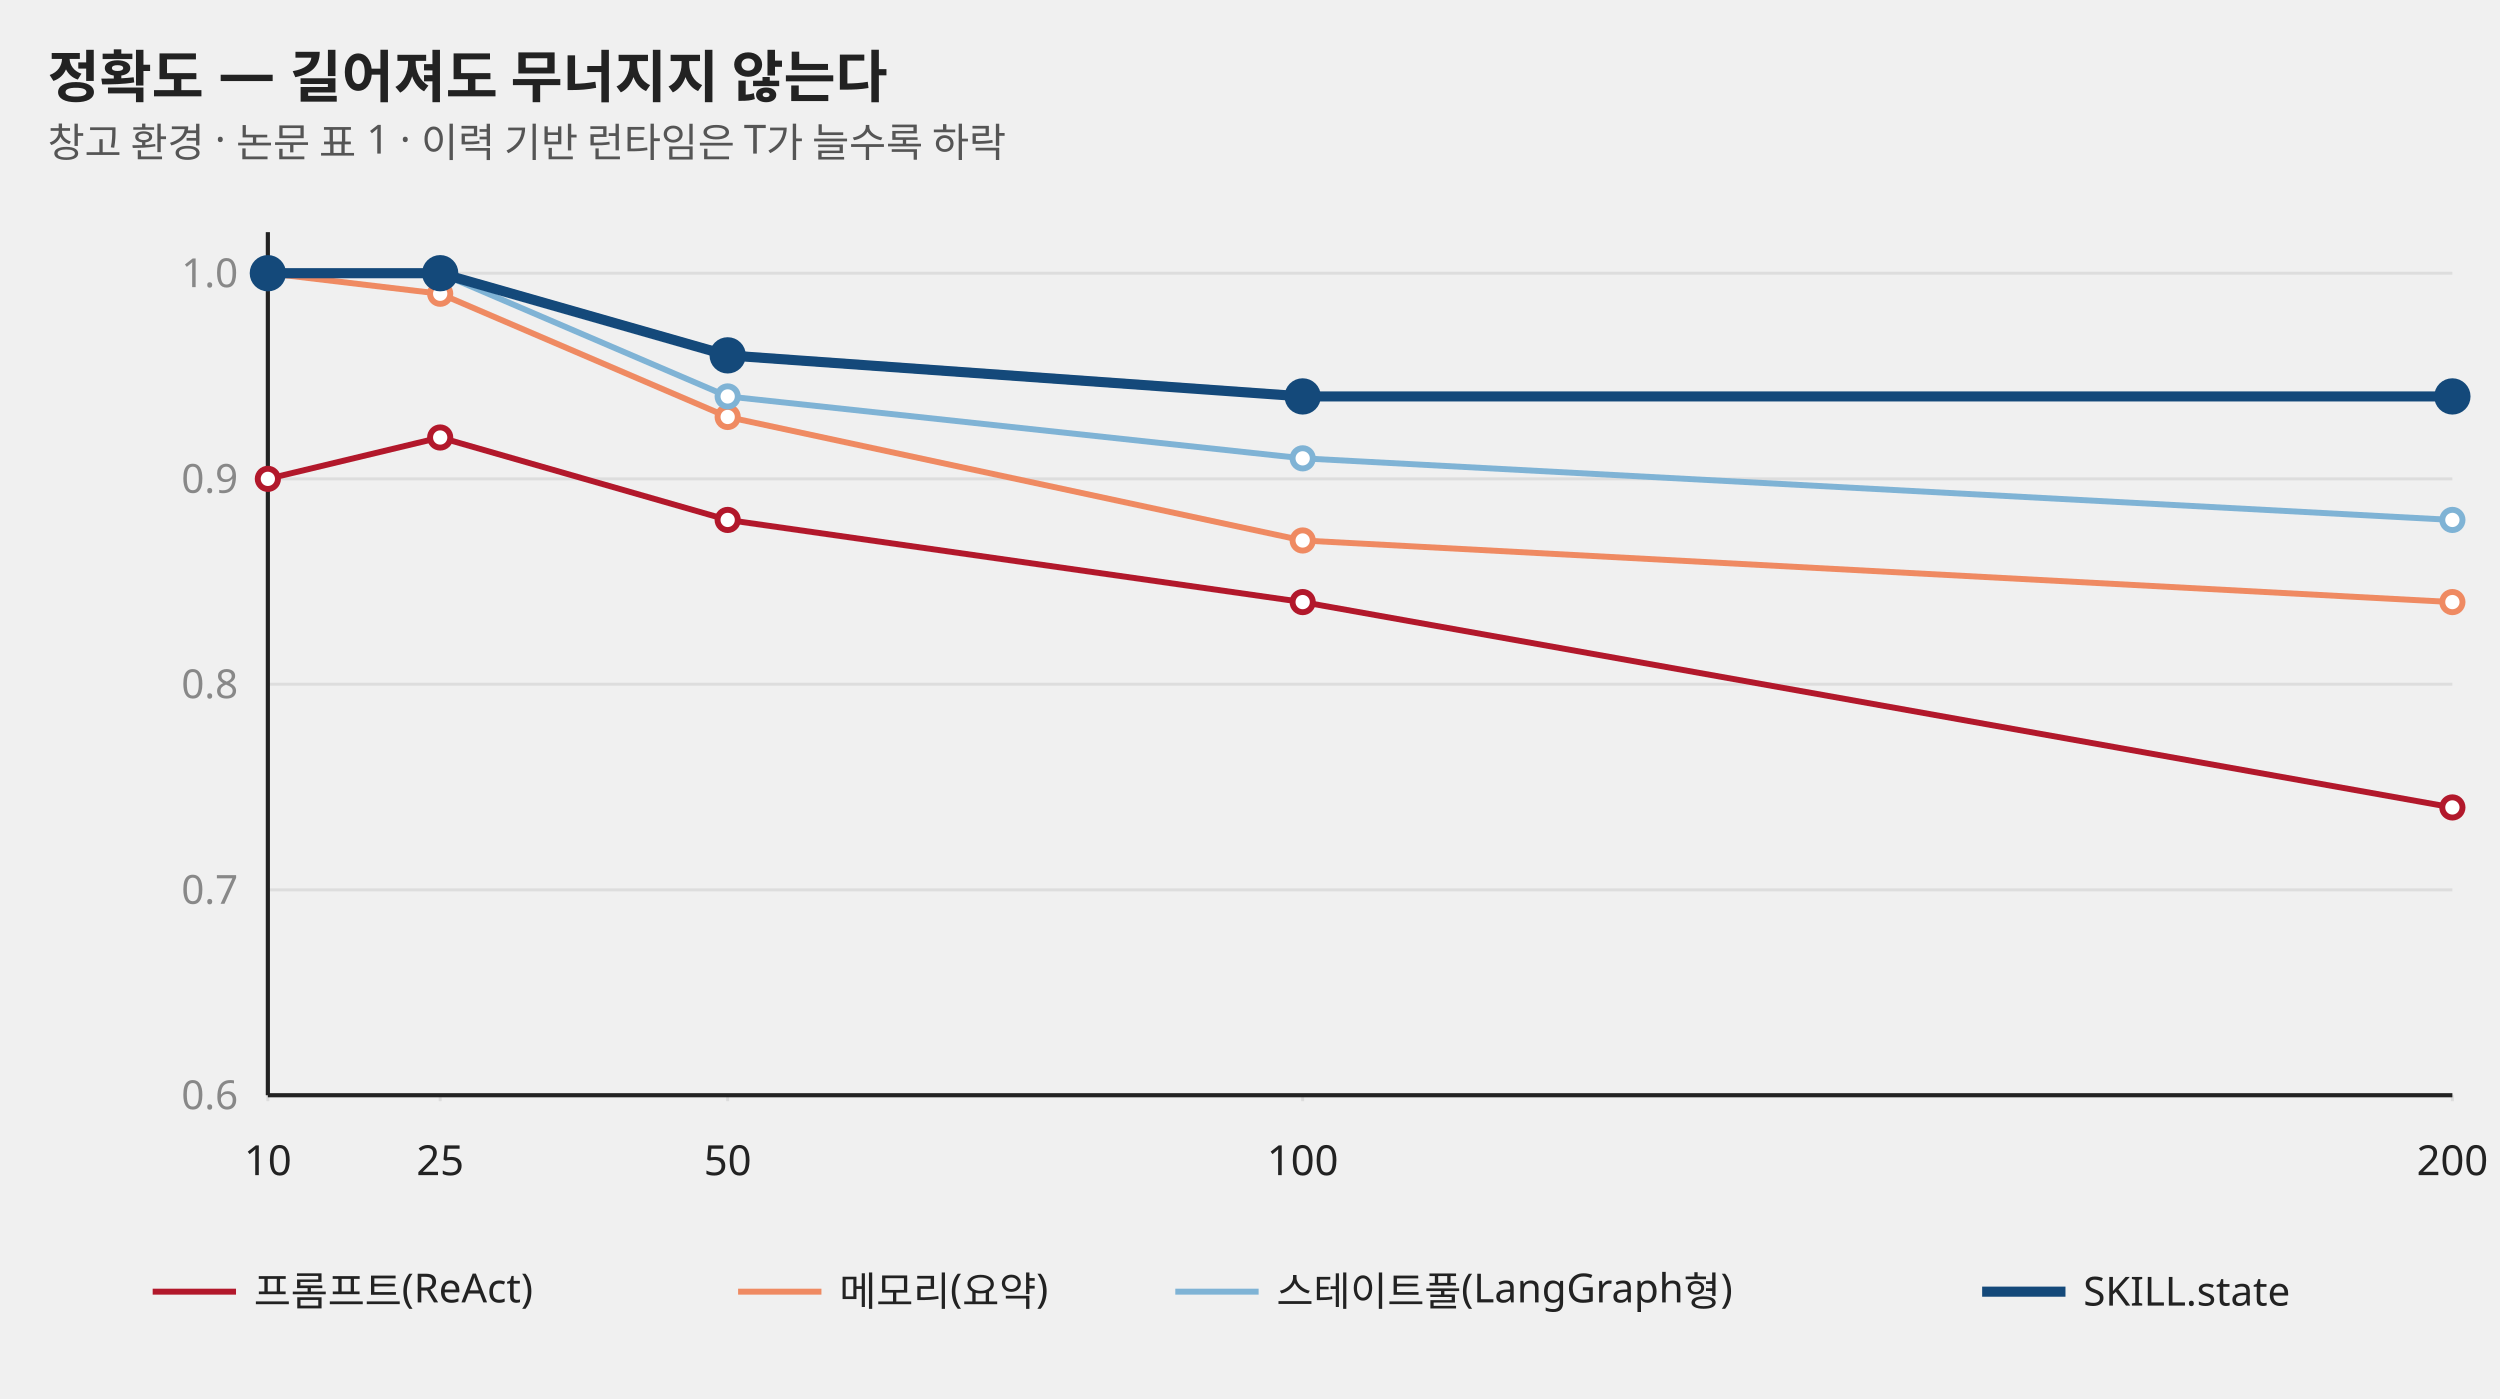
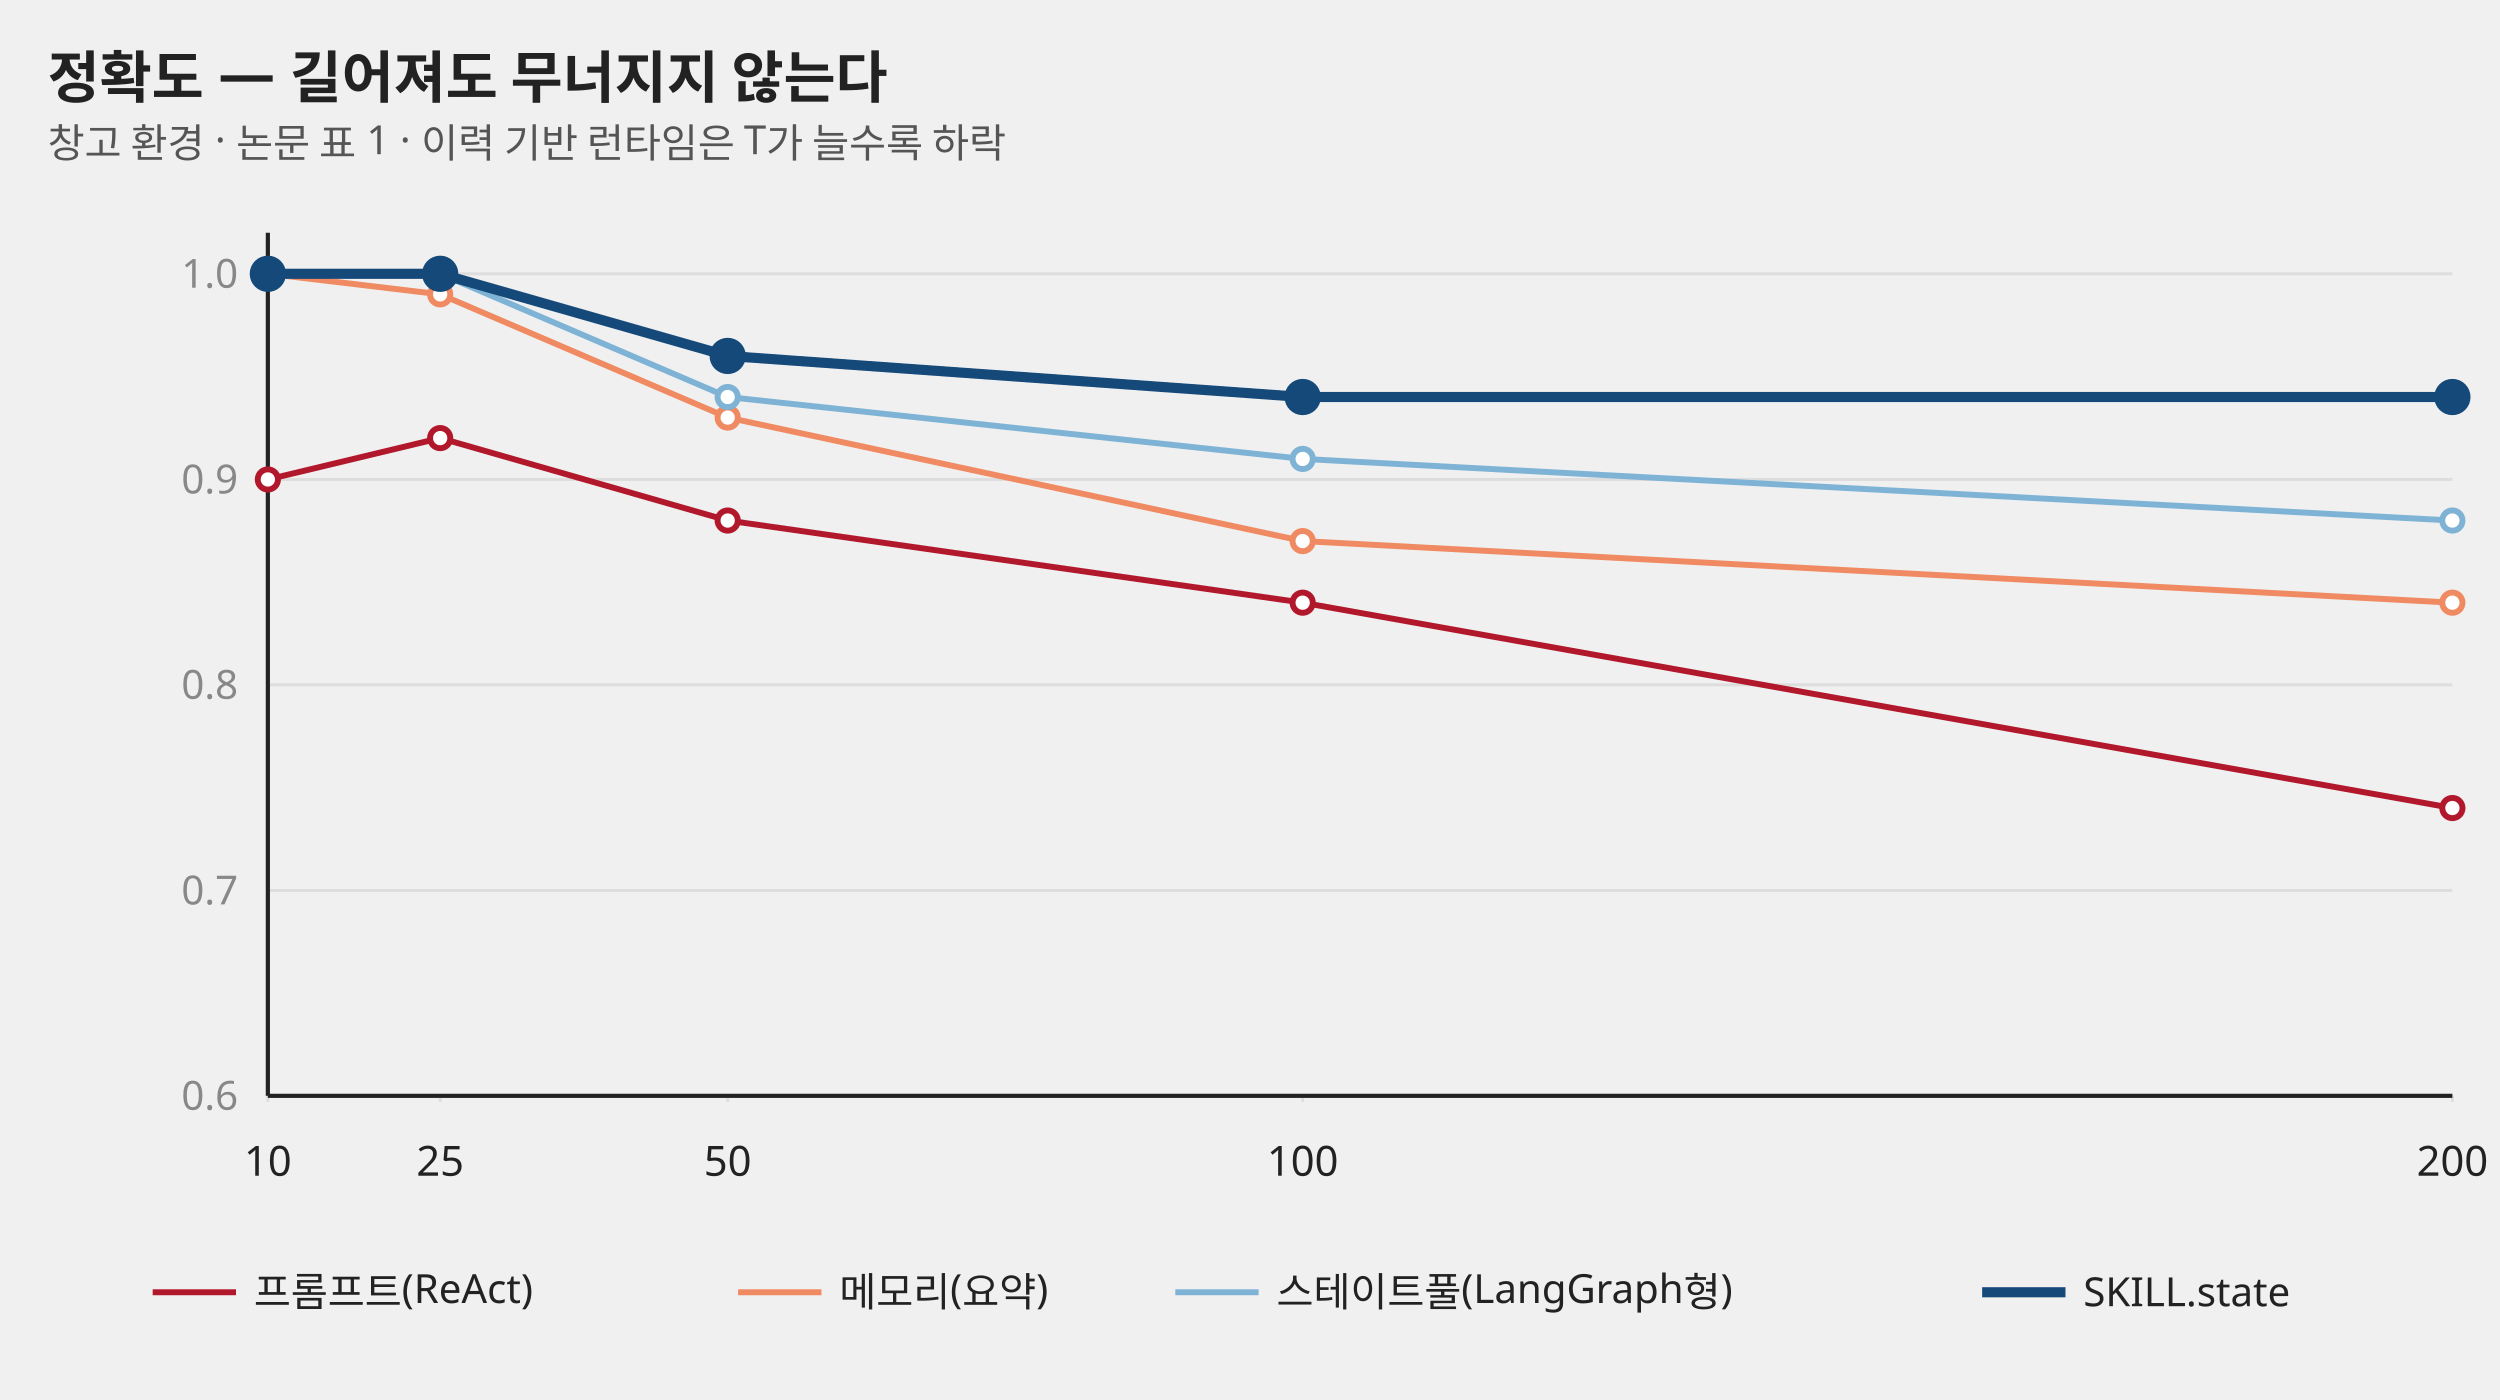
- <svg xmlns="http://www.w3.org/2000/svg" viewBox="0 0 840 470" width="840" height="470" style="background:#ffffff">
+ <svg xmlns="http://www.w3.org/2000/svg" viewBox="0 0 840 470" width="600" height="336" style="background:#ffffff">
  <text x="16.0" y="26.0" font-family="NanumSquare_ac, NanumGothic, sans-serif" font-size="19" fill="#222222" text-anchor="start" dominant-baseline="middle" font-weight="bold">정확도 — 길어져도 무너지지 않는다</text>
  <text x="16.0" y="48.0" font-family="NanumSquare_ac, NanumGothic, sans-serif" font-size="13.5" fill="#555555" text-anchor="start" dominant-baseline="middle">창고 환경 · 논문 표 1 · 이력 기반 런타임은 T가 늘수록 하락</text>
  <line x1="90" y1="368.0" x2="824" y2="368.0" stroke="#dddddd" stroke-width="1" />
  <text x="80.0" y="368.0" font-family="NanumSquare_ac, NanumGothic, sans-serif" font-size="13.5" fill="#888888" text-anchor="end" dominant-baseline="middle">0.6</text>
  <line x1="90" y1="299.0" x2="824" y2="299.0" stroke="#dddddd" stroke-width="1" />
  <text x="80.0" y="299.0" font-family="NanumSquare_ac, NanumGothic, sans-serif" font-size="13.5" fill="#888888" text-anchor="end" dominant-baseline="middle">0.7</text>
  <line x1="90" y1="229.9" x2="824" y2="229.9" stroke="#dddddd" stroke-width="1" />
  <text x="80.0" y="229.9" font-family="NanumSquare_ac, NanumGothic, sans-serif" font-size="13.5" fill="#888888" text-anchor="end" dominant-baseline="middle">0.8</text>
  <line x1="90" y1="160.9" x2="824" y2="160.9" stroke="#dddddd" stroke-width="1" />
  <text x="80.0" y="160.9" font-family="NanumSquare_ac, NanumGothic, sans-serif" font-size="13.5" fill="#888888" text-anchor="end" dominant-baseline="middle">0.9</text>
  <line x1="90" y1="91.8" x2="824" y2="91.8" stroke="#dddddd" stroke-width="1" />
  <text x="80.0" y="91.8" font-family="NanumSquare_ac, NanumGothic, sans-serif" font-size="13.5" fill="#888888" text-anchor="end" dominant-baseline="middle">1.0</text>
  <line x1="90.0" y1="368" x2="90.0" y2="372" stroke="#dddddd" stroke-width="1" stroke-dasharray="2,3" />
  <text x="90.0" y="390.0" font-family="NanumSquare_ac, NanumGothic, sans-serif" font-size="14" fill="#222222" text-anchor="middle" dominant-baseline="middle">10</text>
  <line x1="147.9" y1="368" x2="147.9" y2="372" stroke="#dddddd" stroke-width="1" stroke-dasharray="2,3" />
  <text x="147.9" y="390.0" font-family="NanumSquare_ac, NanumGothic, sans-serif" font-size="14" fill="#222222" text-anchor="middle" dominant-baseline="middle">25</text>
  <line x1="244.5" y1="368" x2="244.5" y2="372" stroke="#dddddd" stroke-width="1" stroke-dasharray="2,3" />
  <text x="244.5" y="390.0" font-family="NanumSquare_ac, NanumGothic, sans-serif" font-size="14" fill="#222222" text-anchor="middle" dominant-baseline="middle">50</text>
  <line x1="437.7" y1="368" x2="437.7" y2="372" stroke="#dddddd" stroke-width="1" stroke-dasharray="2,3" />
  <text x="437.7" y="390.0" font-family="NanumSquare_ac, NanumGothic, sans-serif" font-size="14" fill="#222222" text-anchor="middle" dominant-baseline="middle">100</text>
  <line x1="824.0" y1="368" x2="824.0" y2="372" stroke="#dddddd" stroke-width="1" stroke-dasharray="2,3" />
  <text x="824.0" y="390.0" font-family="NanumSquare_ac, NanumGothic, sans-serif" font-size="14" fill="#222222" text-anchor="middle" dominant-baseline="middle">200</text>
  <line x1="90" y1="78" x2="90" y2="368" stroke="#222222" stroke-width="1.4" />
  <line x1="90" y1="368" x2="824" y2="368" stroke="#222222" stroke-width="1.4" />
  <polyline points="90.0,160.9 147.9,147.0 244.5,174.7 437.7,202.3 824.0,271.3" fill="none" stroke="#b2182b" stroke-width="2.0" stroke-linejoin="round" stroke-linecap="round" />
  <circle cx="90.0" cy="160.9" r="3.4" fill="#ffffff" stroke="#b2182b" stroke-width="2.0" />
  <circle cx="147.9" cy="147.0" r="3.4" fill="#ffffff" stroke="#b2182b" stroke-width="2.0" />
  <circle cx="244.5" cy="174.7" r="3.4" fill="#ffffff" stroke="#b2182b" stroke-width="2.0" />
  <circle cx="437.7" cy="202.3" r="3.4" fill="#ffffff" stroke="#b2182b" stroke-width="2.0" />
  <circle cx="824.0" cy="271.3" r="3.4" fill="#ffffff" stroke="#b2182b" stroke-width="2.0" />
  <polyline points="90.0,91.8 147.9,98.7 244.5,140.1 437.7,181.6 824.0,202.3" fill="none" stroke="#ef8a62" stroke-width="2.0" stroke-linejoin="round" stroke-linecap="round" />
  <circle cx="90.0" cy="91.8" r="3.4" fill="#ffffff" stroke="#ef8a62" stroke-width="2.0" />
  <circle cx="147.9" cy="98.7" r="3.4" fill="#ffffff" stroke="#ef8a62" stroke-width="2.0" />
  <circle cx="244.5" cy="140.1" r="3.4" fill="#ffffff" stroke="#ef8a62" stroke-width="2.0" />
  <circle cx="437.7" cy="181.6" r="3.4" fill="#ffffff" stroke="#ef8a62" stroke-width="2.0" />
  <circle cx="824.0" cy="202.3" r="3.4" fill="#ffffff" stroke="#ef8a62" stroke-width="2.0" />
  <polyline points="90.0,91.8 147.9,91.8 244.5,133.2 437.7,154.0 824.0,174.7" fill="none" stroke="#7fb3d5" stroke-width="2.0" stroke-linejoin="round" stroke-linecap="round" />
  <circle cx="90.0" cy="91.8" r="3.4" fill="#ffffff" stroke="#7fb3d5" stroke-width="2.0" />
  <circle cx="147.9" cy="91.8" r="3.4" fill="#ffffff" stroke="#7fb3d5" stroke-width="2.0" />
  <circle cx="244.5" cy="133.2" r="3.4" fill="#ffffff" stroke="#7fb3d5" stroke-width="2.0" />
  <circle cx="437.7" cy="154.0" r="3.4" fill="#ffffff" stroke="#7fb3d5" stroke-width="2.0" />
  <circle cx="824.0" cy="174.7" r="3.4" fill="#ffffff" stroke="#7fb3d5" stroke-width="2.0" />
  <polyline points="90.0,91.8 147.9,91.8 244.5,119.4 437.7,133.2 824.0,133.2" fill="none" stroke="#14497a" stroke-width="3.4" stroke-linejoin="round" stroke-linecap="round" />
  <circle cx="90.0" cy="91.8" r="4.4" fill="#14497a" stroke="#14497a" stroke-width="3.4" />
  <circle cx="147.9" cy="91.8" r="4.4" fill="#14497a" stroke="#14497a" stroke-width="3.4" />
  <circle cx="244.5" cy="119.4" r="4.4" fill="#14497a" stroke="#14497a" stroke-width="3.4" />
  <circle cx="437.7" cy="133.2" r="4.4" fill="#14497a" stroke="#14497a" stroke-width="3.4" />
  <circle cx="824.0" cy="133.2" r="4.4" fill="#14497a" stroke="#14497a" stroke-width="3.4" />
  <line x1="51.3" y1="434" x2="79.3" y2="434" stroke="#b2182b" stroke-width="2.0" />
  <text x="85.3" y="434.0" font-family="NanumSquare_ac, NanumGothic, sans-serif" font-size="13.5" fill="#222222" text-anchor="start" dominant-baseline="middle">프롬프트(ReAct)</text>
  <line x1="248.0" y1="434" x2="276.0" y2="434" stroke="#ef8a62" stroke-width="2.0" />
  <text x="282.0" y="434.0" font-family="NanumSquare_ac, NanumGothic, sans-serif" font-size="13.5" fill="#222222" text-anchor="start" dominant-baseline="middle">메모리(요약)</text>
  <line x1="394.9" y1="434" x2="422.9" y2="434" stroke="#7fb3d5" stroke-width="2.0" />
  <text x="428.9" y="434.0" font-family="NanumSquare_ac, NanumGothic, sans-serif" font-size="13.5" fill="#222222" text-anchor="start" dominant-baseline="middle">스테이트풀(LangGraph형)</text>
  <line x1="666.0" y1="434" x2="694.0" y2="434" stroke="#14497a" stroke-width="3.4" />
  <text x="700.0" y="434.0" font-family="NanumSquare_ac, NanumGothic, sans-serif" font-size="13.5" fill="#222222" text-anchor="start" dominant-baseline="middle">SKILL.state</text>
</svg>
